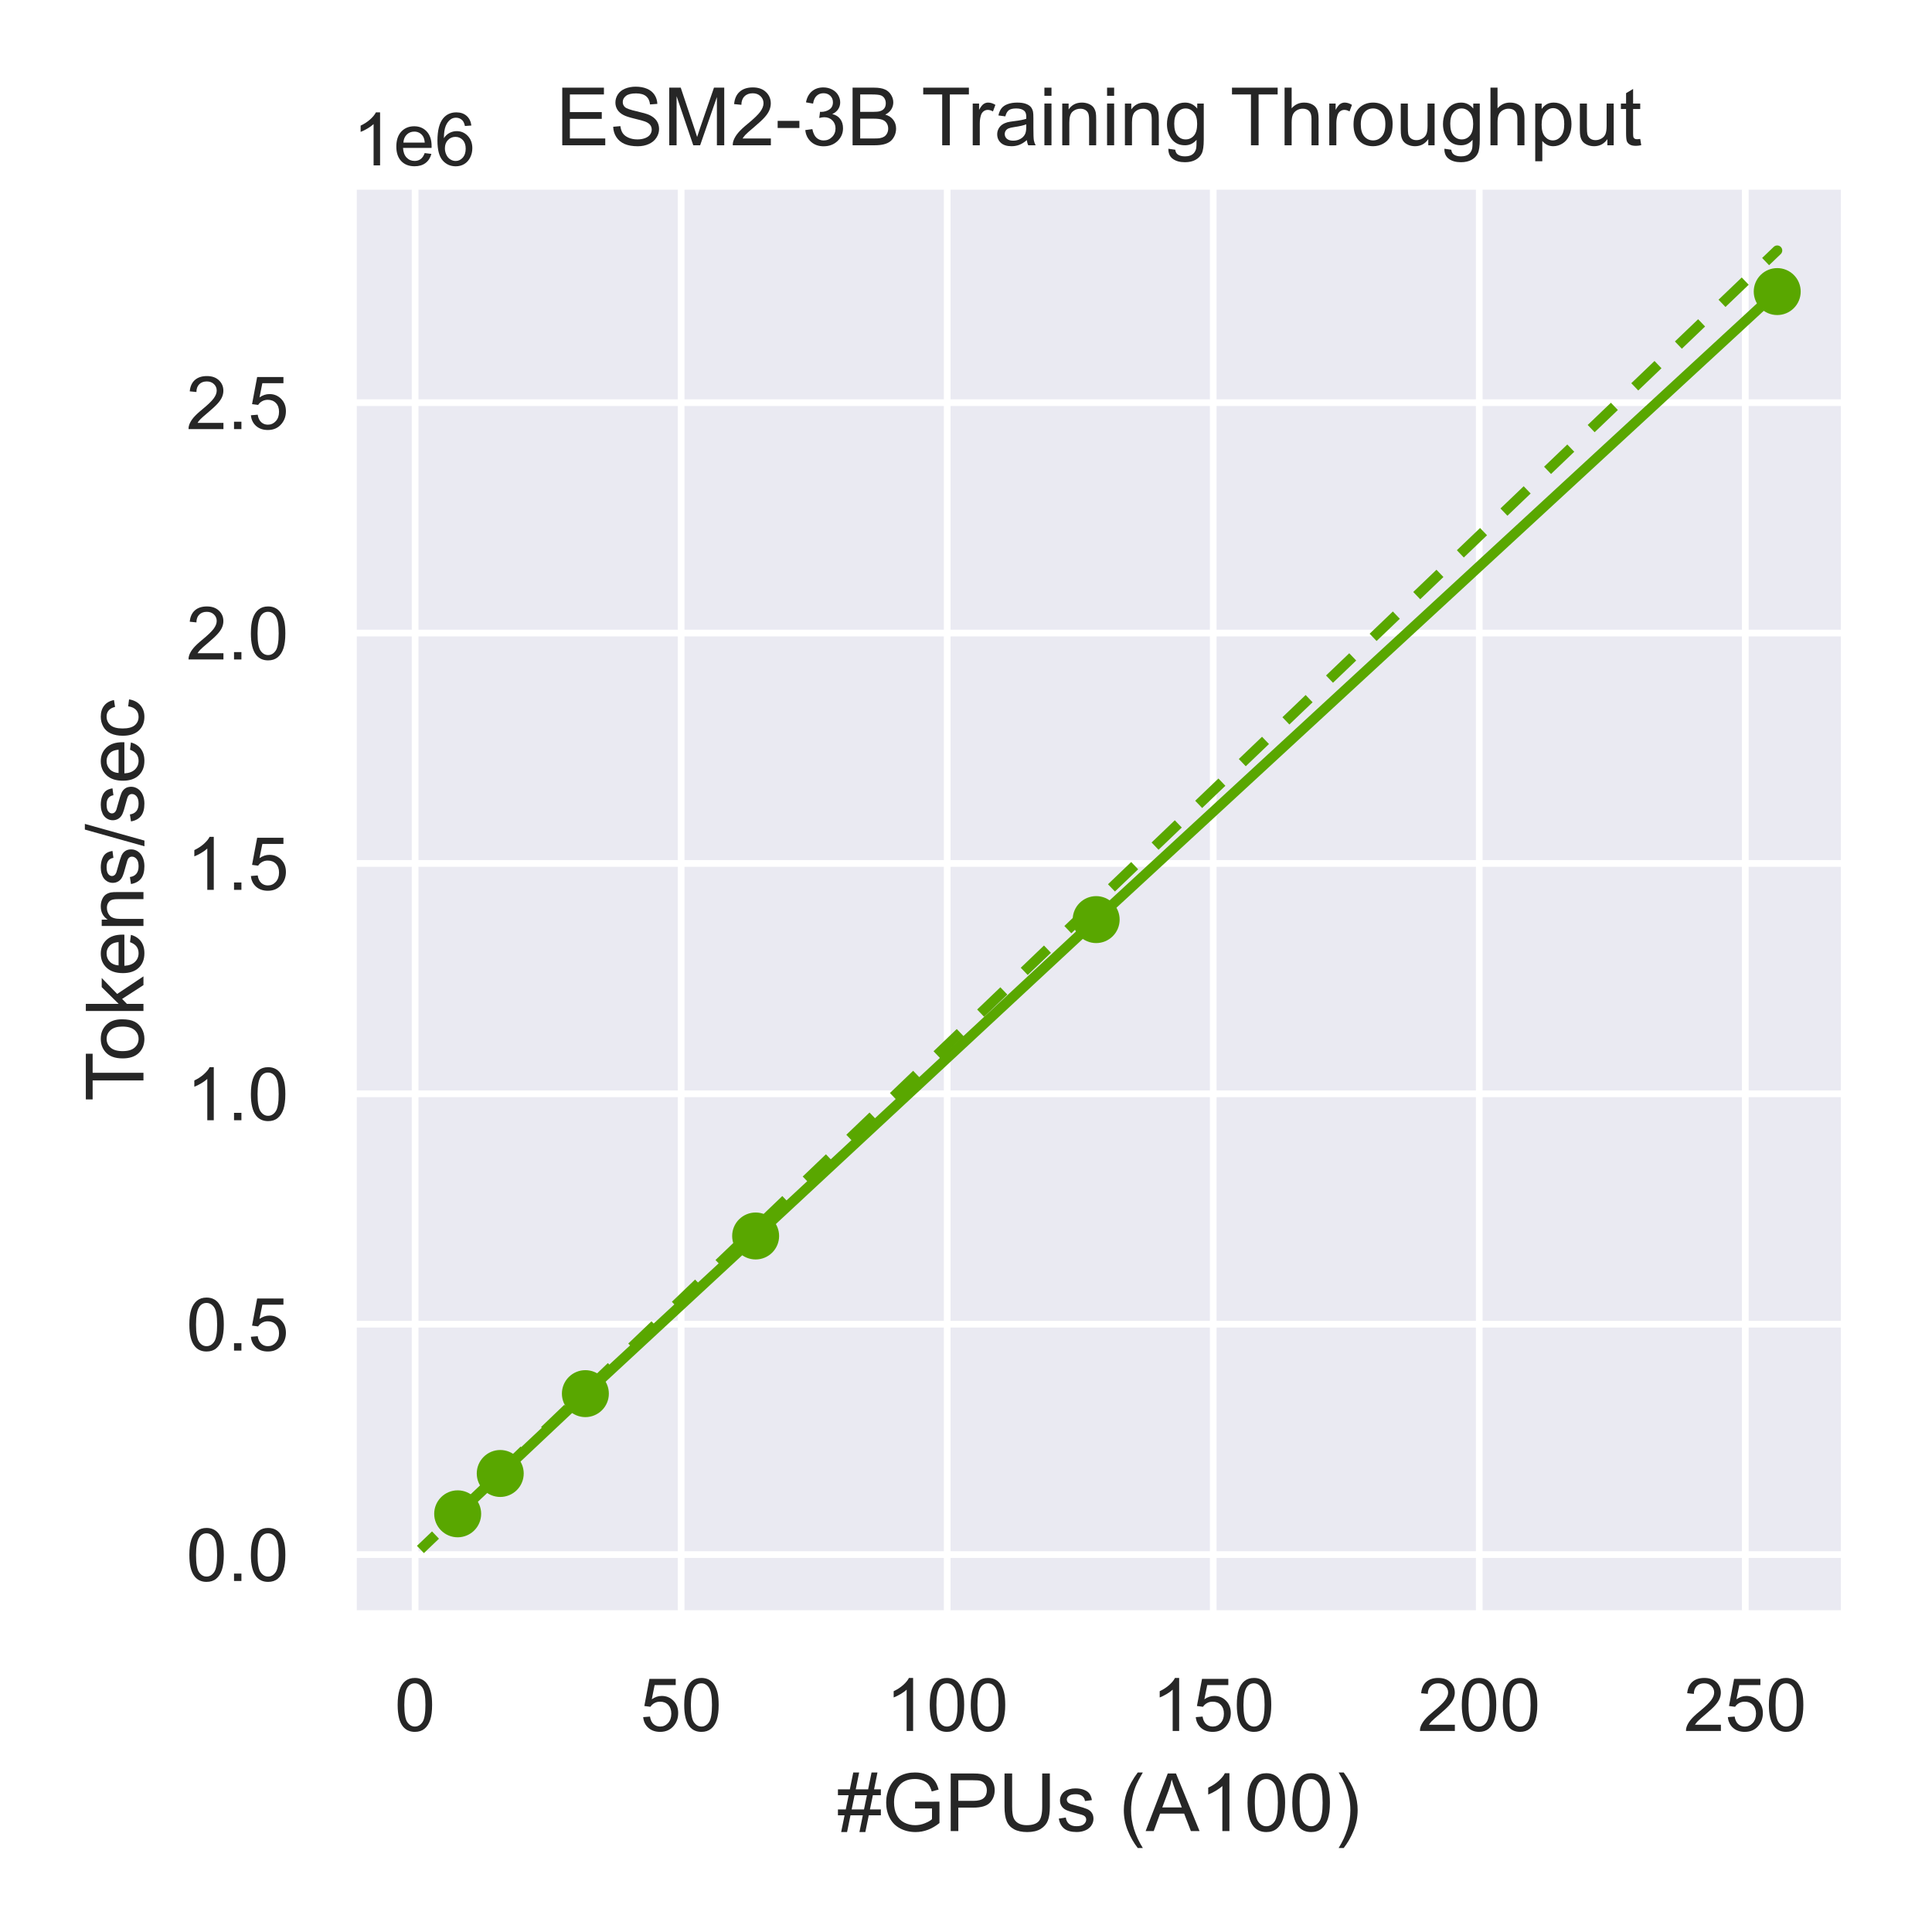
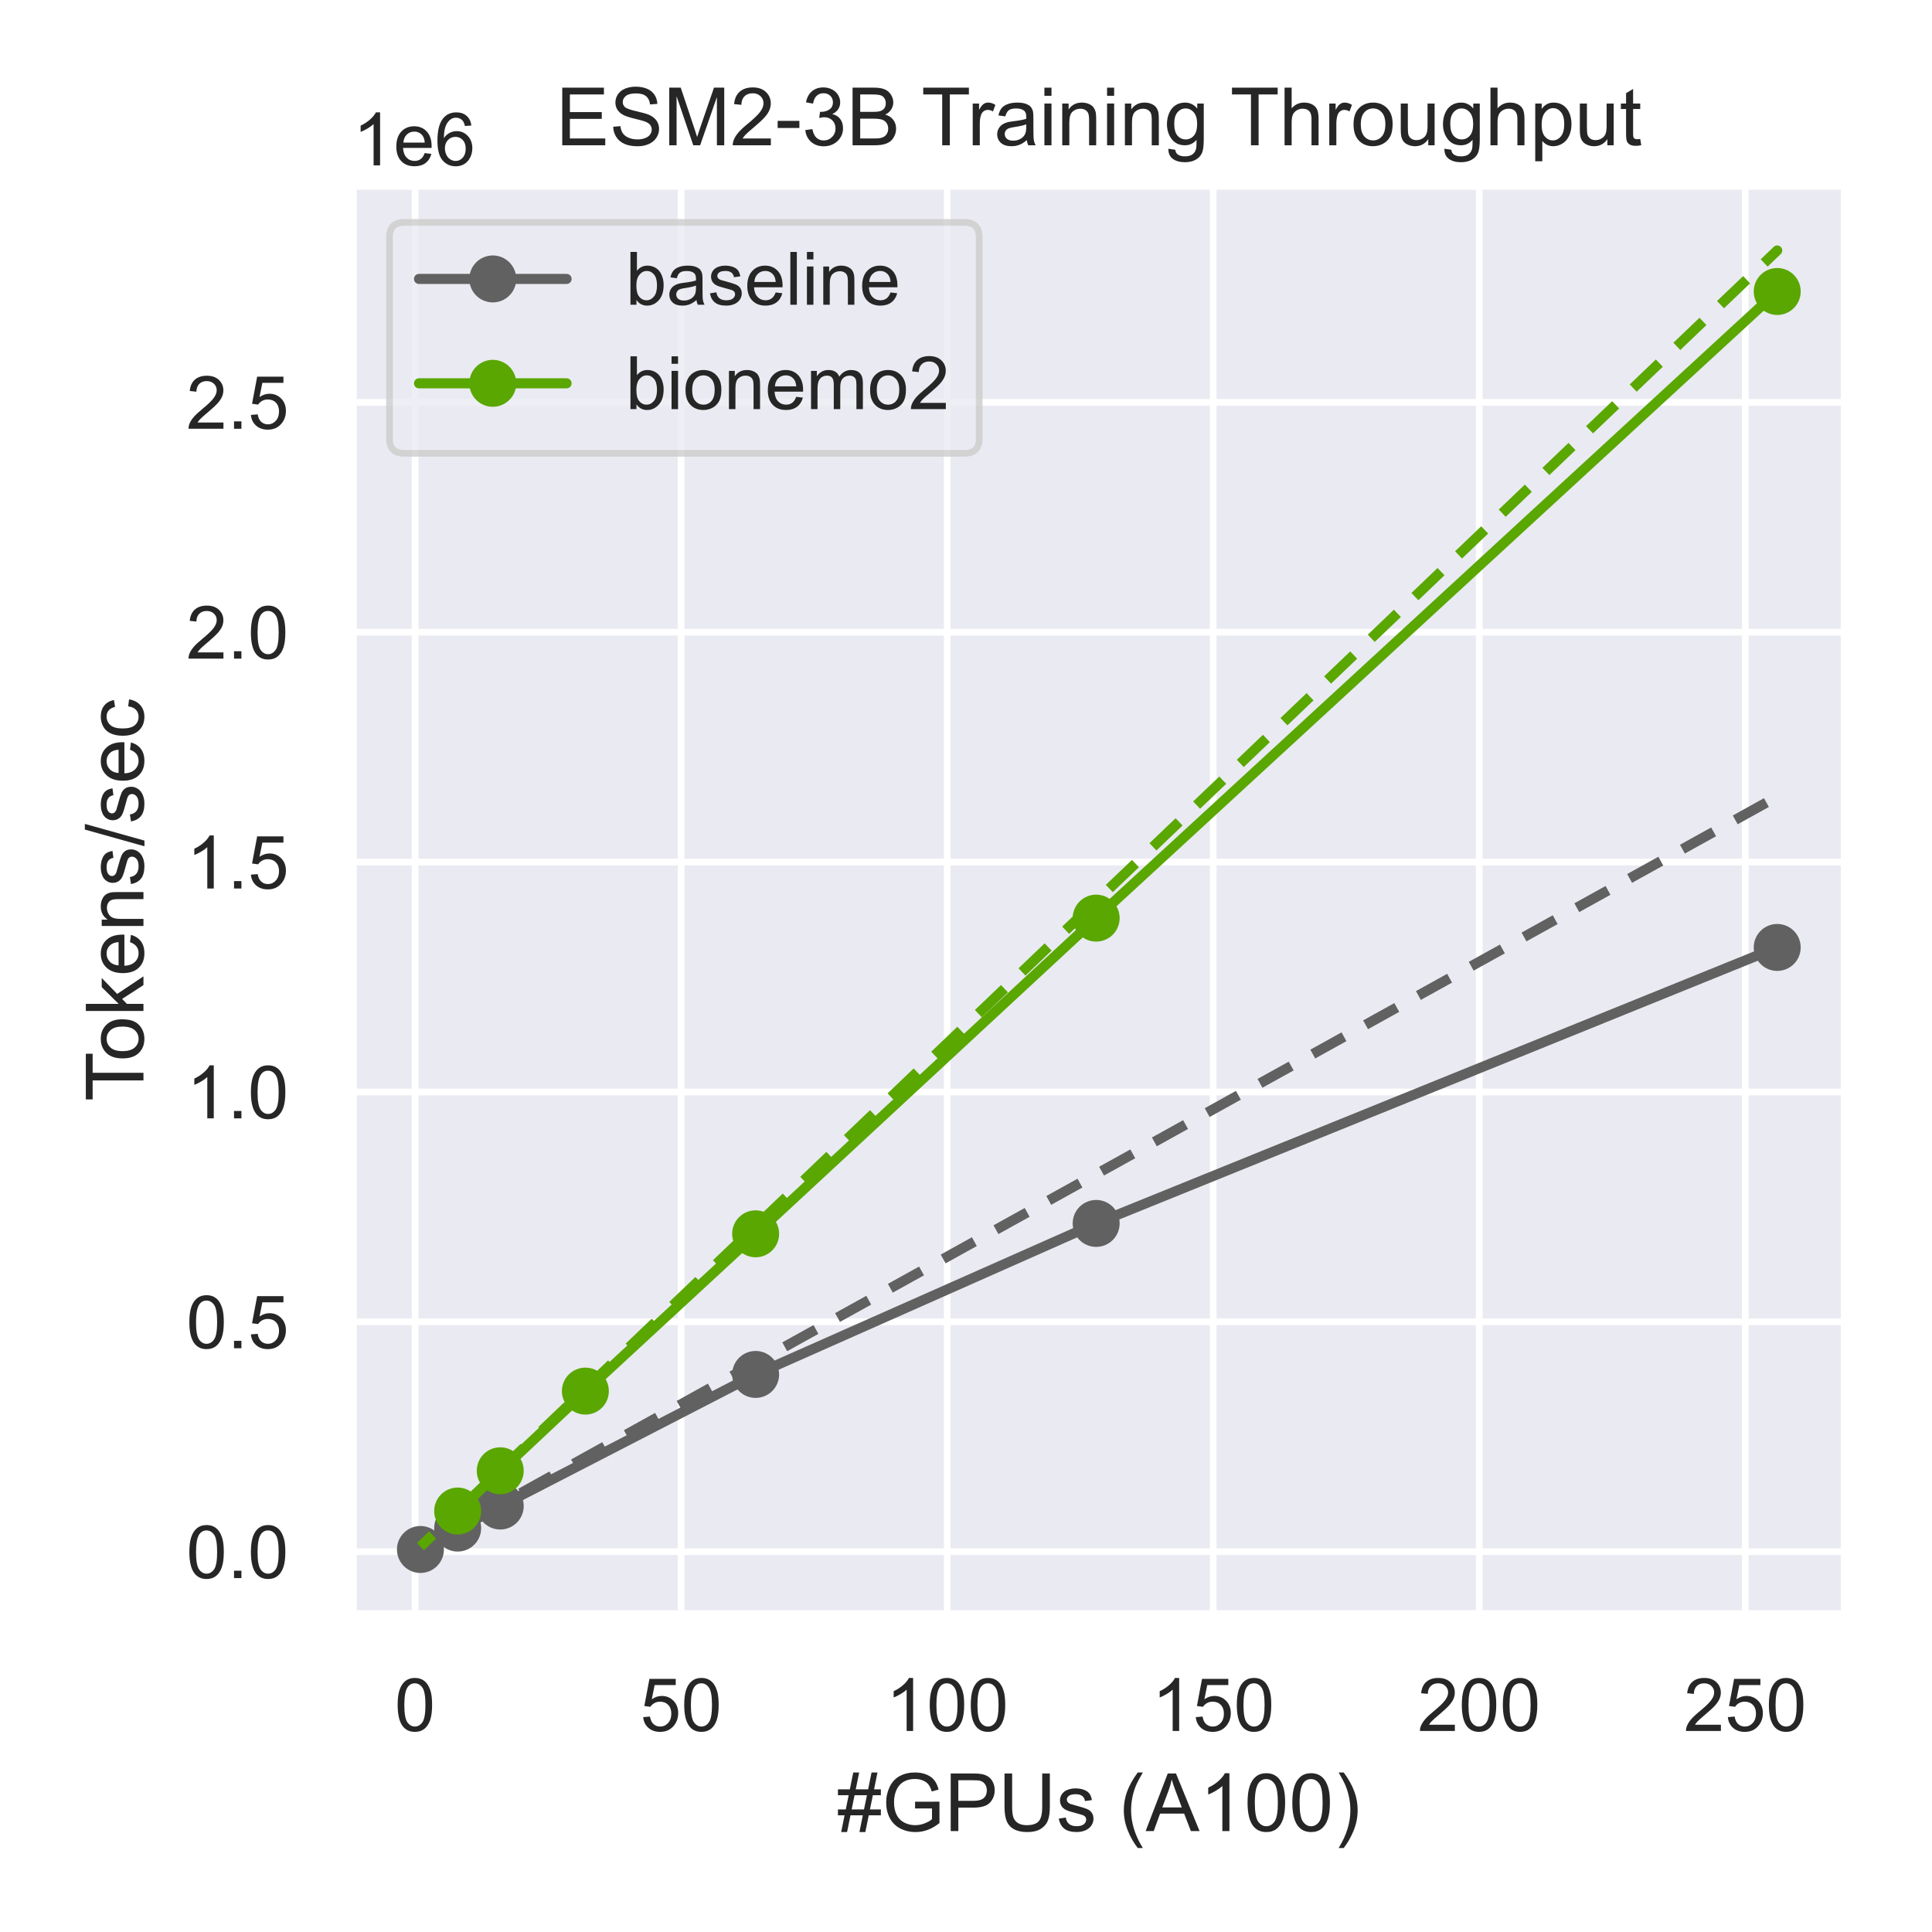
<svg xmlns="http://www.w3.org/2000/svg" xmlns:xlink="http://www.w3.org/1999/xlink" width="288pt" height="288pt" viewBox="0 0 288 288" version="1.1">
  <defs>
    <style type="text/css">*{stroke-linejoin: round; stroke-linecap: butt}</style>
  </defs>
  <g id="figure_1">
    <g id="patch_1">
      <path d="M 0 288 L 288 288 L 288 0 L 0 0 z " style="fill: #ffffff" />
    </g>
    <g id="axes_1">
      <g id="patch_2">
        <path d="M 52.56 240.66 L 275.04 240.66 L 275.04 27.656 L 52.56 27.656 z " style="fill: #eaeaf2" />
      </g>
      <g id="matplotlib.axis_1">
        <g id="xtick_1">
          <g id="line2d_1">
-             <path d="M 61.88 240.66 L 61.88 27.656 " clip-path="url(#p3062685883)" style="fill: none; stroke: #ffffff; stroke-linecap: round" />
+             <path d="M 61.88 240.66 L 61.88 27.656 " clip-path="url(#p3016ab1abd)" style="fill: none; stroke: #ffffff; stroke-linecap: round" />
          </g>
          <g id="text_1">
            <g style="fill: #262626" transform="translate(58.82106 258.0336) scale(0.11 -0.11)">
              <defs>
                <path id="ArialMT-30" d="M 266 2259 Q 266 3072 433 3567 Q 600 4063 929 4331 Q 1259 4600 1759 4600 Q 2128 4600 2406 4451 Q 2684 4303 2865 4023 Q 3047 3744 3150 3342 Q 3253 2941 3253 2259 Q 3253 1453 3087 958 Q 2922 463 2592 192 Q 2263 -78 1759 -78 Q 1097 -78 719 397 Q 266 969 266 2259 z M 844 2259 Q 844 1131 1108 757 Q 1372 384 1759 384 Q 2147 384 2411 759 Q 2675 1134 2675 2259 Q 2675 3391 2411 3762 Q 2147 4134 1753 4134 Q 1366 4134 1134 3806 Q 844 3388 844 2259 z " transform="scale(0.015625)" />
              </defs>
              <use xlink:href="#ArialMT-30" />
            </g>
          </g>
        </g>
        <g id="xtick_2">
          <g id="line2d_2">
-             <path d="M 101.537 240.66 L 101.537 27.656 " clip-path="url(#p3062685883)" style="fill: none; stroke: #ffffff; stroke-linecap: round" />
+             <path d="M 101.537 240.66 L 101.537 27.656 " clip-path="url(#p3016ab1abd)" style="fill: none; stroke: #ffffff; stroke-linecap: round" />
          </g>
          <g id="text_2">
            <g style="fill: #262626" transform="translate(95.42029 258.0336) scale(0.11 -0.11)">
              <defs>
                <path id="ArialMT-35" d="M 266 1200 L 856 1250 Q 922 819 1161 601 Q 1400 384 1738 384 Q 2144 384 2425 690 Q 2706 997 2706 1503 Q 2706 1984 2436 2262 Q 2166 2541 1728 2541 Q 1456 2541 1237 2417 Q 1019 2294 894 2097 L 366 2166 L 809 4519 L 3088 4519 L 3088 3981 L 1259 3981 L 1013 2750 Q 1425 3038 1878 3038 Q 2478 3038 2890 2622 Q 3303 2206 3303 1553 Q 3303 931 2941 478 Q 2500 -78 1738 -78 Q 1113 -78 717 272 Q 322 622 266 1200 z " transform="scale(0.015625)" />
              </defs>
              <use xlink:href="#ArialMT-35" />
              <use xlink:href="#ArialMT-30" x="55.615" />
            </g>
          </g>
        </g>
        <g id="xtick_3">
          <g id="line2d_3">
-             <path d="M 141.195 240.66 L 141.195 27.656 " clip-path="url(#p3062685883)" style="fill: none; stroke: #ffffff; stroke-linecap: round" />
+             <path d="M 141.195 240.66 L 141.195 27.656 " clip-path="url(#p3016ab1abd)" style="fill: none; stroke: #ffffff; stroke-linecap: round" />
          </g>
          <g id="text_3">
            <g style="fill: #262626" transform="translate(132.0195 258.0336) scale(0.11 -0.11)">
              <defs>
                <path id="ArialMT-31" d="M 2384 0 L 1822 0 L 1822 3584 Q 1619 3391 1289 3197 Q 959 3003 697 2906 L 697 3450 Q 1169 3672 1522 3987 Q 1875 4303 2022 4600 L 2384 4600 L 2384 0 z " transform="scale(0.015625)" />
              </defs>
              <use xlink:href="#ArialMT-31" />
              <use xlink:href="#ArialMT-30" x="55.615" />
              <use xlink:href="#ArialMT-30" x="111.23" />
            </g>
          </g>
        </g>
        <g id="xtick_4">
          <g id="line2d_4">
-             <path d="M 180.853 240.66 L 180.853 27.656 " clip-path="url(#p3062685883)" style="fill: none; stroke: #ffffff; stroke-linecap: round" />
+             <path d="M 180.853 240.66 L 180.853 27.656 " clip-path="url(#p3016ab1abd)" style="fill: none; stroke: #ffffff; stroke-linecap: round" />
          </g>
          <g id="text_4">
            <g style="fill: #262626" transform="translate(171.6773 258.0336) scale(0.11 -0.11)">
              <use xlink:href="#ArialMT-31" />
              <use xlink:href="#ArialMT-35" x="55.615" />
              <use xlink:href="#ArialMT-30" x="111.23" />
            </g>
          </g>
        </g>
        <g id="xtick_5">
          <g id="line2d_5">
-             <path d="M 220.511 240.66 L 220.511 27.656 " clip-path="url(#p3062685883)" style="fill: none; stroke: #ffffff; stroke-linecap: round" />
+             <path d="M 220.511 240.66 L 220.511 27.656 " clip-path="url(#p3016ab1abd)" style="fill: none; stroke: #ffffff; stroke-linecap: round" />
          </g>
          <g id="text_5">
            <g style="fill: #262626" transform="translate(211.335 258.0336) scale(0.11 -0.11)">
              <defs>
                <path id="ArialMT-32" d="M 3222 541 L 3222 0 L 194 0 Q 188 203 259 391 Q 375 700 629 1000 Q 884 1300 1366 1694 Q 2113 2306 2375 2664 Q 2638 3022 2638 3341 Q 2638 3675 2398 3904 Q 2159 4134 1775 4134 Q 1369 4134 1125 3890 Q 881 3647 878 3216 L 300 3275 Q 359 3922 746 4261 Q 1134 4600 1788 4600 Q 2447 4600 2831 4234 Q 3216 3869 3216 3328 Q 3216 3053 3103 2787 Q 2991 2522 2730 2228 Q 2469 1934 1863 1422 Q 1356 997 1212 845 Q 1069 694 975 541 L 3222 541 z " transform="scale(0.015625)" />
              </defs>
              <use xlink:href="#ArialMT-32" />
              <use xlink:href="#ArialMT-30" x="55.615" />
              <use xlink:href="#ArialMT-30" x="111.23" />
            </g>
          </g>
        </g>
        <g id="xtick_6">
          <g id="line2d_6">
-             <path d="M 260.168 240.66 L 260.168 27.656 " clip-path="url(#p3062685883)" style="fill: none; stroke: #ffffff; stroke-linecap: round" />
+             <path d="M 260.168 240.66 L 260.168 27.656 " clip-path="url(#p3016ab1abd)" style="fill: none; stroke: #ffffff; stroke-linecap: round" />
          </g>
          <g id="text_6">
            <g style="fill: #262626" transform="translate(250.9928 258.0336) scale(0.11 -0.11)">
              <use xlink:href="#ArialMT-32" />
              <use xlink:href="#ArialMT-35" x="55.615" />
              <use xlink:href="#ArialMT-30" x="111.23" />
            </g>
          </g>
        </g>
        <g id="text_7">
          <g style="fill: #262626" transform="translate(124.7869 272.9555) scale(0.12 -0.12)">
            <defs>
              <path id="ArialMT-23" d="M 322 -78 L 594 1253 L 66 1253 L 66 1719 L 688 1719 L 919 2853 L 66 2853 L 66 3319 L 1013 3319 L 1284 4659 L 1753 4659 L 1481 3319 L 2466 3319 L 2738 4659 L 3209 4659 L 2938 3319 L 3478 3319 L 3478 2853 L 2844 2853 L 2609 1719 L 3478 1719 L 3478 1253 L 2516 1253 L 2244 -78 L 1775 -78 L 2044 1253 L 1063 1253 L 791 -78 L 322 -78 z M 1156 1719 L 2138 1719 L 2372 2853 L 1388 2853 L 1156 1719 z " transform="scale(0.015625)" />
              <path id="ArialMT-47" d="M 2638 1797 L 2638 2334 L 4578 2338 L 4578 638 Q 4131 281 3656 101 Q 3181 -78 2681 -78 Q 2006 -78 1454 211 Q 903 500 622 1047 Q 341 1594 341 2269 Q 341 2938 620 3517 Q 900 4097 1425 4378 Q 1950 4659 2634 4659 Q 3131 4659 3532 4498 Q 3934 4338 4162 4050 Q 4391 3763 4509 3300 L 3963 3150 Q 3859 3500 3706 3700 Q 3553 3900 3268 4020 Q 2984 4141 2638 4141 Q 2222 4141 1919 4014 Q 1616 3888 1430 3681 Q 1244 3475 1141 3228 Q 966 2803 966 2306 Q 966 1694 1177 1281 Q 1388 869 1791 669 Q 2194 469 2647 469 Q 3041 469 3416 620 Q 3791 772 3984 944 L 3984 1797 L 2638 1797 z " transform="scale(0.015625)" />
              <path id="ArialMT-50" d="M 494 0 L 494 4581 L 2222 4581 Q 2678 4581 2919 4538 Q 3256 4481 3484 4323 Q 3713 4166 3852 3881 Q 3991 3597 3991 3256 Q 3991 2672 3619 2267 Q 3247 1863 2275 1863 L 1100 1863 L 1100 0 L 494 0 z M 1100 2403 L 2284 2403 Q 2872 2403 3119 2622 Q 3366 2841 3366 3238 Q 3366 3525 3220 3729 Q 3075 3934 2838 4000 Q 2684 4041 2272 4041 L 1100 4041 L 1100 2403 z " transform="scale(0.015625)" />
              <path id="ArialMT-55" d="M 3500 4581 L 4106 4581 L 4106 1934 Q 4106 1244 3950 837 Q 3794 431 3386 176 Q 2978 -78 2316 -78 Q 1672 -78 1262 144 Q 853 366 678 786 Q 503 1206 503 1934 L 503 4581 L 1109 4581 L 1109 1938 Q 1109 1341 1220 1058 Q 1331 775 1601 622 Q 1872 469 2263 469 Q 2931 469 3215 772 Q 3500 1075 3500 1938 L 3500 4581 z " transform="scale(0.015625)" />
              <path id="ArialMT-73" d="M 197 991 L 753 1078 Q 800 744 1014 566 Q 1228 388 1613 388 Q 2000 388 2187 545 Q 2375 703 2375 916 Q 2375 1106 2209 1216 Q 2094 1291 1634 1406 Q 1016 1563 777 1677 Q 538 1791 414 1992 Q 291 2194 291 2438 Q 291 2659 392 2848 Q 494 3038 669 3163 Q 800 3259 1026 3326 Q 1253 3394 1513 3394 Q 1903 3394 2198 3281 Q 2494 3169 2634 2976 Q 2775 2784 2828 2463 L 2278 2388 Q 2241 2644 2061 2787 Q 1881 2931 1553 2931 Q 1166 2931 1000 2803 Q 834 2675 834 2503 Q 834 2394 903 2306 Q 972 2216 1119 2156 Q 1203 2125 1616 2013 Q 2213 1853 2448 1751 Q 2684 1650 2818 1456 Q 2953 1263 2953 975 Q 2953 694 2789 445 Q 2625 197 2315 61 Q 2006 -75 1616 -75 Q 969 -75 630 194 Q 291 463 197 991 z " transform="scale(0.015625)" />
              <path id="ArialMT-20" transform="scale(0.015625)" />
              <path id="ArialMT-28" d="M 1497 -1347 Q 1031 -759 709 28 Q 388 816 388 1659 Q 388 2403 628 3084 Q 909 3875 1497 4659 L 1900 4659 Q 1522 4009 1400 3731 Q 1209 3300 1100 2831 Q 966 2247 966 1656 Q 966 153 1900 -1347 L 1497 -1347 z " transform="scale(0.015625)" />
              <path id="ArialMT-41" d="M -9 0 L 1750 4581 L 2403 4581 L 4278 0 L 3588 0 L 3053 1388 L 1138 1388 L 634 0 L -9 0 z M 1313 1881 L 2866 1881 L 2388 3150 Q 2169 3728 2063 4100 Q 1975 3659 1816 3225 L 1313 1881 z " transform="scale(0.015625)" />
              <path id="ArialMT-29" d="M 791 -1347 L 388 -1347 Q 1322 153 1322 1656 Q 1322 2244 1188 2822 Q 1081 3291 891 3722 Q 769 4003 388 4659 L 791 4659 Q 1378 3875 1659 3084 Q 1900 2403 1900 1659 Q 1900 816 1576 28 Q 1253 -759 791 -1347 z " transform="scale(0.015625)" />
            </defs>
            <use xlink:href="#ArialMT-23" />
            <use xlink:href="#ArialMT-47" x="55.615" />
            <use xlink:href="#ArialMT-50" x="133.398" />
            <use xlink:href="#ArialMT-55" x="200.098" />
            <use xlink:href="#ArialMT-73" x="272.314" />
            <use xlink:href="#ArialMT-20" x="322.314" />
            <use xlink:href="#ArialMT-28" x="350.098" />
            <use xlink:href="#ArialMT-41" x="383.398" />
            <use xlink:href="#ArialMT-31" x="450.098" />
            <use xlink:href="#ArialMT-30" x="505.713" />
            <use xlink:href="#ArialMT-30" x="561.328" />
            <use xlink:href="#ArialMT-29" x="616.943" />
          </g>
        </g>
      </g>
      <g id="matplotlib.axis_2">
        <g id="ytick_1">
          <g id="line2d_7">
-             <path d="M 52.56 231.737 L 275.04 231.737 " clip-path="url(#p3062685883)" style="fill: none; stroke: #ffffff; stroke-linecap: round" />
+             <path d="M 52.56 231.307 L 275.04 231.307 " clip-path="url(#p3016ab1abd)" style="fill: none; stroke: #ffffff; stroke-linecap: round" />
          </g>
          <g id="text_8">
-             <g style="fill: #262626" transform="translate(27.77 235.6742) scale(0.11 -0.11)">
+             <g style="fill: #262626" transform="translate(27.77 235.2439) scale(0.11 -0.11)">
              <defs>
                <path id="ArialMT-2e" d="M 581 0 L 581 641 L 1222 641 L 1222 0 L 581 0 z " transform="scale(0.015625)" />
              </defs>
              <use xlink:href="#ArialMT-30" />
              <use xlink:href="#ArialMT-2e" x="55.615" />
              <use xlink:href="#ArialMT-30" x="83.398" />
            </g>
          </g>
        </g>
        <g id="ytick_2">
          <g id="line2d_8">
-             <path d="M 52.56 197.396 L 275.04 197.396 " clip-path="url(#p3062685883)" style="fill: none; stroke: #ffffff; stroke-linecap: round" />
+             <path d="M 52.56 197.041 L 275.04 197.041 " clip-path="url(#p3016ab1abd)" style="fill: none; stroke: #ffffff; stroke-linecap: round" />
          </g>
          <g id="text_9">
-             <g style="fill: #262626" transform="translate(27.77 201.3325) scale(0.11 -0.11)">
+             <g style="fill: #262626" transform="translate(27.77 200.9782) scale(0.11 -0.11)">
              <use xlink:href="#ArialMT-30" />
              <use xlink:href="#ArialMT-2e" x="55.615" />
              <use xlink:href="#ArialMT-35" x="83.398" />
            </g>
          </g>
        </g>
        <g id="ytick_3">
          <g id="line2d_9">
-             <path d="M 52.56 163.054 L 275.04 163.054 " clip-path="url(#p3062685883)" style="fill: none; stroke: #ffffff; stroke-linecap: round" />
+             <path d="M 52.56 162.776 L 275.04 162.776 " clip-path="url(#p3016ab1abd)" style="fill: none; stroke: #ffffff; stroke-linecap: round" />
          </g>
          <g id="text_10">
-             <g style="fill: #262626" transform="translate(27.77 166.9908) scale(0.11 -0.11)">
+             <g style="fill: #262626" transform="translate(27.77 166.7126) scale(0.11 -0.11)">
              <use xlink:href="#ArialMT-31" />
              <use xlink:href="#ArialMT-2e" x="55.615" />
              <use xlink:href="#ArialMT-30" x="83.398" />
            </g>
          </g>
        </g>
        <g id="ytick_4">
          <g id="line2d_10">
-             <path d="M 52.56 128.712 L 275.04 128.712 " clip-path="url(#p3062685883)" style="fill: none; stroke: #ffffff; stroke-linecap: round" />
+             <path d="M 52.56 128.51 L 275.04 128.51 " clip-path="url(#p3016ab1abd)" style="fill: none; stroke: #ffffff; stroke-linecap: round" />
          </g>
          <g id="text_11">
-             <g style="fill: #262626" transform="translate(27.77 132.6492) scale(0.11 -0.11)">
+             <g style="fill: #262626" transform="translate(27.77 132.4469) scale(0.11 -0.11)">
              <use xlink:href="#ArialMT-31" />
              <use xlink:href="#ArialMT-2e" x="55.615" />
              <use xlink:href="#ArialMT-35" x="83.398" />
            </g>
          </g>
        </g>
        <g id="ytick_5">
          <g id="line2d_11">
-             <path d="M 52.56 94.371 L 275.04 94.371 " clip-path="url(#p3062685883)" style="fill: none; stroke: #ffffff; stroke-linecap: round" />
+             <path d="M 52.56 94.244 L 275.04 94.244 " clip-path="url(#p3016ab1abd)" style="fill: none; stroke: #ffffff; stroke-linecap: round" />
          </g>
          <g id="text_12">
-             <g style="fill: #262626" transform="translate(27.77 98.30749) scale(0.11 -0.11)">
+             <g style="fill: #262626" transform="translate(27.77 98.18125) scale(0.11 -0.11)">
              <use xlink:href="#ArialMT-32" />
              <use xlink:href="#ArialMT-2e" x="55.615" />
              <use xlink:href="#ArialMT-30" x="83.398" />
            </g>
          </g>
        </g>
        <g id="ytick_6">
          <g id="line2d_12">
-             <path d="M 52.56 60.029 L 275.04 60.029 " clip-path="url(#p3062685883)" style="fill: none; stroke: #ffffff; stroke-linecap: round" />
+             <path d="M 52.56 59.979 L 275.04 59.979 " clip-path="url(#p3016ab1abd)" style="fill: none; stroke: #ffffff; stroke-linecap: round" />
          </g>
          <g id="text_13">
-             <g style="fill: #262626" transform="translate(27.77 63.96581) scale(0.11 -0.11)">
+             <g style="fill: #262626" transform="translate(27.77 63.91559) scale(0.11 -0.11)">
              <use xlink:href="#ArialMT-32" />
              <use xlink:href="#ArialMT-2e" x="55.615" />
              <use xlink:href="#ArialMT-35" x="83.398" />
            </g>
          </g>
        </g>
        <g id="text_14">
          <g style="fill: #262626" transform="translate(21.385 164.1684) rotate(-90) scale(0.12 -0.12)">
            <defs>
              <path id="ArialMT-54" d="M 1659 0 L 1659 4041 L 150 4041 L 150 4581 L 3781 4581 L 3781 4041 L 2266 4041 L 2266 0 L 1659 0 z " transform="scale(0.015625)" />
              <path id="ArialMT-6f" d="M 213 1659 Q 213 2581 725 3025 Q 1153 3394 1769 3394 Q 2453 3394 2887 2945 Q 3322 2497 3322 1706 Q 3322 1066 3130 698 Q 2938 331 2570 128 Q 2203 -75 1769 -75 Q 1072 -75 642 372 Q 213 819 213 1659 z M 791 1659 Q 791 1022 1069 705 Q 1347 388 1769 388 Q 2188 388 2466 706 Q 2744 1025 2744 1678 Q 2744 2294 2464 2611 Q 2184 2928 1769 2928 Q 1347 2928 1069 2612 Q 791 2297 791 1659 z " transform="scale(0.015625)" />
              <path id="ArialMT-6b" d="M 425 0 L 425 4581 L 988 4581 L 988 1969 L 2319 3319 L 3047 3319 L 1778 2088 L 3175 0 L 2481 0 L 1384 1697 L 988 1316 L 988 0 L 425 0 z " transform="scale(0.015625)" />
              <path id="ArialMT-65" d="M 2694 1069 L 3275 997 Q 3138 488 2766 206 Q 2394 -75 1816 -75 Q 1088 -75 661 373 Q 234 822 234 1631 Q 234 2469 665 2931 Q 1097 3394 1784 3394 Q 2450 3394 2872 2941 Q 3294 2488 3294 1666 Q 3294 1616 3291 1516 L 816 1516 Q 847 969 1125 678 Q 1403 388 1819 388 Q 2128 388 2347 550 Q 2566 713 2694 1069 z M 847 1978 L 2700 1978 Q 2663 2397 2488 2606 Q 2219 2931 1791 2931 Q 1403 2931 1139 2672 Q 875 2413 847 1978 z " transform="scale(0.015625)" />
              <path id="ArialMT-6e" d="M 422 0 L 422 3319 L 928 3319 L 928 2847 Q 1294 3394 1984 3394 Q 2284 3394 2536 3286 Q 2788 3178 2913 3003 Q 3038 2828 3088 2588 Q 3119 2431 3119 2041 L 3119 0 L 2556 0 L 2556 2019 Q 2556 2363 2490 2533 Q 2425 2703 2258 2804 Q 2091 2906 1866 2906 Q 1506 2906 1245 2678 Q 984 2450 984 1813 L 984 0 L 422 0 z " transform="scale(0.015625)" />
              <path id="ArialMT-2f" d="M 0 -78 L 1328 4659 L 1778 4659 L 453 -78 L 0 -78 z " transform="scale(0.015625)" />
              <path id="ArialMT-63" d="M 2588 1216 L 3141 1144 Q 3050 572 2676 248 Q 2303 -75 1759 -75 Q 1078 -75 664 370 Q 250 816 250 1647 Q 250 2184 428 2587 Q 606 2991 970 3192 Q 1334 3394 1763 3394 Q 2303 3394 2647 3120 Q 2991 2847 3088 2344 L 2541 2259 Q 2463 2594 2264 2762 Q 2066 2931 1784 2931 Q 1359 2931 1093 2626 Q 828 2322 828 1663 Q 828 994 1084 691 Q 1341 388 1753 388 Q 2084 388 2306 591 Q 2528 794 2588 1216 z " transform="scale(0.015625)" />
            </defs>
            <use xlink:href="#ArialMT-54" />
            <use xlink:href="#ArialMT-6f" x="49.959" />
            <use xlink:href="#ArialMT-6b" x="105.574" />
            <use xlink:href="#ArialMT-65" x="155.574" />
            <use xlink:href="#ArialMT-6e" x="211.189" />
            <use xlink:href="#ArialMT-73" x="266.805" />
            <use xlink:href="#ArialMT-2f" x="316.805" />
            <use xlink:href="#ArialMT-73" x="344.588" />
            <use xlink:href="#ArialMT-65" x="394.588" />
            <use xlink:href="#ArialMT-63" x="450.203" />
          </g>
        </g>
        <g id="text_15">
          <g style="fill: #262626" transform="translate(52.56 24.65625) scale(0.11 -0.11)">
            <defs>
              <path id="ArialMT-36" d="M 3184 3459 L 2625 3416 Q 2550 3747 2413 3897 Q 2184 4138 1850 4138 Q 1581 4138 1378 3988 Q 1113 3794 959 3422 Q 806 3050 800 2363 Q 1003 2672 1297 2822 Q 1591 2972 1913 2972 Q 2475 2972 2870 2558 Q 3266 2144 3266 1488 Q 3266 1056 3080 686 Q 2894 316 2569 119 Q 2244 -78 1831 -78 Q 1128 -78 684 439 Q 241 956 241 2144 Q 241 3472 731 4075 Q 1159 4600 1884 4600 Q 2425 4600 2770 4297 Q 3116 3994 3184 3459 z M 888 1484 Q 888 1194 1011 928 Q 1134 663 1356 523 Q 1578 384 1822 384 Q 2178 384 2434 671 Q 2691 959 2691 1453 Q 2691 1928 2437 2201 Q 2184 2475 1800 2475 Q 1419 2475 1153 2201 Q 888 1928 888 1484 z " transform="scale(0.015625)" />
            </defs>
            <use xlink:href="#ArialMT-31" />
            <use xlink:href="#ArialMT-65" x="55.615" />
            <use xlink:href="#ArialMT-36" x="111.23" />
          </g>
        </g>
      </g>
      <g id="line2d_13">
-         <path d="M 74.57 219.587 L 68.225 225.662 L 87.261 207.437 L 112.641 183.138 L 163.403 134.538 L 264.927 37.338 L 62.673 230.978 " clip-path="url(#p3062685883)" style="fill: none; stroke-dasharray: 4.5,4.5; stroke-dashoffset: 0; stroke: #59a700; stroke-width: 1.5" />
+         <path d="M 74.57 224.272 L 68.225 227.79 L 87.261 217.237 L 112.641 203.167 L 163.403 175.027 L 264.927 118.747 L 62.673 230.867 " clip-path="url(#p3016ab1abd)" style="fill: none; stroke-dasharray: 4.5,4.5; stroke-dashoffset: 0; stroke: #616161; stroke-width: 1.5" />
      </g>
      <g id="line2d_14">
-         <path d="M 74.57 219.649 L 68.225 225.662 L 87.261 207.747 L 112.641 184.246 L 163.403 137.083 L 264.927 43.464 " clip-path="url(#p3062685883)" style="fill: none; stroke: #59a700; stroke-width: 1.5; stroke-linecap: round" />
+         <path d="M 74.57 224.503 L 62.673 230.978 L 68.225 227.79 L 112.641 204.884 L 163.403 182.373 L 264.927 141.233 " clip-path="url(#p3016ab1abd)" style="fill: none; stroke: #616161; stroke-width: 1.5; stroke-linecap: round" />
        <defs>
-           <path id="m063d563969" d="M 0 3 C 0.796 3 1.559 2.684 2.121 2.121 C 2.684 1.559 3 0.796 3 0 C 3 -0.796 2.684 -1.559 2.121 -2.121 C 1.559 -2.684 0.796 -3 0 -3 C -0.796 -3 -1.559 -2.684 -2.121 -2.121 C -2.684 -1.559 -3 -0.796 -3 0 C -3 0.796 -2.684 1.559 -2.121 2.121 C -1.559 2.684 -0.796 3 0 3 z " style="stroke: #59a700" />
+           <path id="m376b4f2cf1" d="M 0 3 C 0.796 3 1.559 2.684 2.121 2.121 C 2.684 1.559 3 0.796 3 0 C 3 -0.796 2.684 -1.559 2.121 -2.121 C 1.559 -2.684 0.796 -3 0 -3 C -0.796 -3 -1.559 -2.684 -2.121 -2.121 C -2.684 -1.559 -3 -0.796 -3 0 C -3 0.796 -2.684 1.559 -2.121 2.121 C -1.559 2.684 -0.796 3 0 3 z " style="stroke: #616161" />
        </defs>
-         <g clip-path="url(#p3062685883)">
-           <use xlink:href="#m063d563969" x="74.57" y="219.649" style="fill: #59a700; stroke: #59a700" />
-           <use xlink:href="#m063d563969" x="68.225" y="225.662" style="fill: #59a700; stroke: #59a700" />
-           <use xlink:href="#m063d563969" x="87.261" y="207.747" style="fill: #59a700; stroke: #59a700" />
-           <use xlink:href="#m063d563969" x="112.641" y="184.246" style="fill: #59a700; stroke: #59a700" />
-           <use xlink:href="#m063d563969" x="163.403" y="137.083" style="fill: #59a700; stroke: #59a700" />
-           <use xlink:href="#m063d563969" x="264.927" y="43.464" style="fill: #59a700; stroke: #59a700" />
+         <g clip-path="url(#p3016ab1abd)">
+           <use xlink:href="#m376b4f2cf1" x="74.57" y="224.503" style="fill: #616161; stroke: #616161" />
+           <use xlink:href="#m376b4f2cf1" x="62.673" y="230.978" style="fill: #616161; stroke: #616161" />
+           <use xlink:href="#m376b4f2cf1" x="68.225" y="227.79" style="fill: #616161; stroke: #616161" />
+           <use xlink:href="#m376b4f2cf1" x="112.641" y="204.884" style="fill: #616161; stroke: #616161" />
+           <use xlink:href="#m376b4f2cf1" x="163.403" y="182.373" style="fill: #616161; stroke: #616161" />
+           <use xlink:href="#m376b4f2cf1" x="264.927" y="141.233" style="fill: #616161; stroke: #616161" />
+         </g>
+       </g>
+       <g id="line2d_15">
+         <path d="M 74.57 219.184 L 68.225 225.246 L 87.261 207.061 L 112.641 182.815 L 163.403 134.323 L 264.927 37.338 L 62.673 230.549 " clip-path="url(#p3016ab1abd)" style="fill: none; stroke-dasharray: 4.5,4.5; stroke-dashoffset: 0; stroke: #59a700; stroke-width: 1.5" />
+       </g>
+       <g id="line2d_16">
+         <path d="M 74.57 219.246 L 68.225 225.246 L 87.261 207.369 L 112.641 183.921 L 163.403 136.863 L 264.927 43.45 " clip-path="url(#p3016ab1abd)" style="fill: none; stroke: #59a700; stroke-width: 1.5; stroke-linecap: round" />
+         <defs>
+           <path id="mc8450930bd" d="M 0 3 C 0.796 3 1.559 2.684 2.121 2.121 C 2.684 1.559 3 0.796 3 0 C 3 -0.796 2.684 -1.559 2.121 -2.121 C 1.559 -2.684 0.796 -3 0 -3 C -0.796 -3 -1.559 -2.684 -2.121 -2.121 C -2.684 -1.559 -3 -0.796 -3 0 C -3 0.796 -2.684 1.559 -2.121 2.121 C -1.559 2.684 -0.796 3 0 3 z " style="stroke: #59a700" />
+         </defs>
+         <g clip-path="url(#p3016ab1abd)">
+           <use xlink:href="#mc8450930bd" x="74.57" y="219.246" style="fill: #59a700; stroke: #59a700" />
+           <use xlink:href="#mc8450930bd" x="68.225" y="225.246" style="fill: #59a700; stroke: #59a700" />
+           <use xlink:href="#mc8450930bd" x="87.261" y="207.369" style="fill: #59a700; stroke: #59a700" />
+           <use xlink:href="#mc8450930bd" x="112.641" y="183.921" style="fill: #59a700; stroke: #59a700" />
+           <use xlink:href="#mc8450930bd" x="163.403" y="136.863" style="fill: #59a700; stroke: #59a700" />
+           <use xlink:href="#mc8450930bd" x="264.927" y="43.45" style="fill: #59a700; stroke: #59a700" />
        </g>
      </g>
      <g id="patch_3">
        <path d="M 52.56 240.66 L 52.56 27.656 " style="fill: none; stroke: #ffffff; stroke-width: 1.25; stroke-linejoin: miter; stroke-linecap: square" />
      </g>
      <g id="patch_4">
        <path d="M 275.04 240.66 L 275.04 27.656 " style="fill: none; stroke: #ffffff; stroke-width: 1.25; stroke-linejoin: miter; stroke-linecap: square" />
      </g>
      <g id="patch_5">
        <path d="M 52.56 240.66 L 275.04 240.66 " style="fill: none; stroke: #ffffff; stroke-width: 1.25; stroke-linejoin: miter; stroke-linecap: square" />
      </g>
      <g id="patch_6">
        <path d="M 52.56 27.656 L 275.04 27.656 " style="fill: none; stroke: #ffffff; stroke-width: 1.25; stroke-linejoin: miter; stroke-linecap: square" />
      </g>
      <g id="text_16">
        <g style="fill: #262626" transform="translate(82.86562 21.65625) scale(0.12 -0.12)">
          <defs>
            <path id="ArialMT-45" d="M 506 0 L 506 4581 L 3819 4581 L 3819 4041 L 1113 4041 L 1113 2638 L 3647 2638 L 3647 2100 L 1113 2100 L 1113 541 L 3925 541 L 3925 0 L 506 0 z " transform="scale(0.015625)" />
            <path id="ArialMT-53" d="M 288 1472 L 859 1522 Q 900 1178 1048 958 Q 1197 738 1509 602 Q 1822 466 2213 466 Q 2559 466 2825 569 Q 3091 672 3220 851 Q 3350 1031 3350 1244 Q 3350 1459 3225 1620 Q 3100 1781 2813 1891 Q 2628 1963 1997 2114 Q 1366 2266 1113 2400 Q 784 2572 623 2826 Q 463 3081 463 3397 Q 463 3744 659 4045 Q 856 4347 1234 4503 Q 1613 4659 2075 4659 Q 2584 4659 2973 4495 Q 3363 4331 3572 4012 Q 3781 3694 3797 3291 L 3216 3247 Q 3169 3681 2898 3903 Q 2628 4125 2100 4125 Q 1550 4125 1298 3923 Q 1047 3722 1047 3438 Q 1047 3191 1225 3031 Q 1400 2872 2139 2705 Q 2878 2538 3153 2413 Q 3553 2228 3743 1945 Q 3934 1663 3934 1294 Q 3934 928 3725 604 Q 3516 281 3123 101 Q 2731 -78 2241 -78 Q 1619 -78 1198 103 Q 778 284 539 648 Q 300 1013 288 1472 z " transform="scale(0.015625)" />
            <path id="ArialMT-4d" d="M 475 0 L 475 4581 L 1388 4581 L 2472 1338 Q 2622 884 2691 659 Q 2769 909 2934 1394 L 4031 4581 L 4847 4581 L 4847 0 L 4263 0 L 4263 3834 L 2931 0 L 2384 0 L 1059 3900 L 1059 0 L 475 0 z " transform="scale(0.015625)" />
            <path id="ArialMT-2d" d="M 203 1375 L 203 1941 L 1931 1941 L 1931 1375 L 203 1375 z " transform="scale(0.015625)" />
            <path id="ArialMT-33" d="M 269 1209 L 831 1284 Q 928 806 1161 595 Q 1394 384 1728 384 Q 2125 384 2398 659 Q 2672 934 2672 1341 Q 2672 1728 2419 1979 Q 2166 2231 1775 2231 Q 1616 2231 1378 2169 L 1441 2663 Q 1497 2656 1531 2656 Q 1891 2656 2178 2843 Q 2466 3031 2466 3422 Q 2466 3731 2256 3934 Q 2047 4138 1716 4138 Q 1388 4138 1169 3931 Q 950 3725 888 3313 L 325 3413 Q 428 3978 793 4289 Q 1159 4600 1703 4600 Q 2078 4600 2393 4439 Q 2709 4278 2876 4000 Q 3044 3722 3044 3409 Q 3044 3113 2884 2869 Q 2725 2625 2413 2481 Q 2819 2388 3044 2092 Q 3269 1797 3269 1353 Q 3269 753 2831 336 Q 2394 -81 1725 -81 Q 1122 -81 723 278 Q 325 638 269 1209 z " transform="scale(0.015625)" />
            <path id="ArialMT-42" d="M 469 0 L 469 4581 L 2188 4581 Q 2713 4581 3030 4442 Q 3347 4303 3526 4014 Q 3706 3725 3706 3409 Q 3706 3116 3547 2856 Q 3388 2597 3066 2438 Q 3481 2316 3704 2022 Q 3928 1728 3928 1328 Q 3928 1006 3792 729 Q 3656 453 3456 303 Q 3256 153 2954 76 Q 2653 0 2216 0 L 469 0 z M 1075 2656 L 2066 2656 Q 2469 2656 2644 2709 Q 2875 2778 2992 2937 Q 3109 3097 3109 3338 Q 3109 3566 3000 3739 Q 2891 3913 2687 3977 Q 2484 4041 1991 4041 L 1075 4041 L 1075 2656 z M 1075 541 L 2216 541 Q 2509 541 2628 563 Q 2838 600 2978 687 Q 3119 775 3209 942 Q 3300 1109 3300 1328 Q 3300 1584 3169 1773 Q 3038 1963 2805 2039 Q 2572 2116 2134 2116 L 1075 2116 L 1075 541 z " transform="scale(0.015625)" />
            <path id="ArialMT-72" d="M 416 0 L 416 3319 L 922 3319 L 922 2816 Q 1116 3169 1280 3281 Q 1444 3394 1641 3394 Q 1925 3394 2219 3213 L 2025 2691 Q 1819 2813 1613 2813 Q 1428 2813 1281 2702 Q 1134 2591 1072 2394 Q 978 2094 978 1738 L 978 0 L 416 0 z " transform="scale(0.015625)" />
            <path id="ArialMT-61" d="M 2588 409 Q 2275 144 1986 34 Q 1697 -75 1366 -75 Q 819 -75 525 192 Q 231 459 231 875 Q 231 1119 342 1320 Q 453 1522 633 1644 Q 813 1766 1038 1828 Q 1203 1872 1538 1913 Q 2219 1994 2541 2106 Q 2544 2222 2544 2253 Q 2544 2597 2384 2738 Q 2169 2928 1744 2928 Q 1347 2928 1158 2789 Q 969 2650 878 2297 L 328 2372 Q 403 2725 575 2942 Q 747 3159 1072 3276 Q 1397 3394 1825 3394 Q 2250 3394 2515 3294 Q 2781 3194 2906 3042 Q 3031 2891 3081 2659 Q 3109 2516 3109 2141 L 3109 1391 Q 3109 606 3145 398 Q 3181 191 3288 0 L 2700 0 Q 2613 175 2588 409 z M 2541 1666 Q 2234 1541 1622 1453 Q 1275 1403 1131 1340 Q 988 1278 909 1158 Q 831 1038 831 891 Q 831 666 1001 516 Q 1172 366 1500 366 Q 1825 366 2078 508 Q 2331 650 2450 897 Q 2541 1088 2541 1459 L 2541 1666 z " transform="scale(0.015625)" />
            <path id="ArialMT-69" d="M 425 3934 L 425 4581 L 988 4581 L 988 3934 L 425 3934 z M 425 0 L 425 3319 L 988 3319 L 988 0 L 425 0 z " transform="scale(0.015625)" />
            <path id="ArialMT-67" d="M 319 -275 L 866 -356 Q 900 -609 1056 -725 Q 1266 -881 1628 -881 Q 2019 -881 2231 -725 Q 2444 -569 2519 -288 Q 2563 -116 2559 434 Q 2191 0 1641 0 Q 956 0 581 494 Q 206 988 206 1678 Q 206 2153 378 2554 Q 550 2956 876 3175 Q 1203 3394 1644 3394 Q 2231 3394 2613 2919 L 2613 3319 L 3131 3319 L 3131 450 Q 3131 -325 2973 -648 Q 2816 -972 2473 -1159 Q 2131 -1347 1631 -1347 Q 1038 -1347 672 -1080 Q 306 -813 319 -275 z M 784 1719 Q 784 1066 1043 766 Q 1303 466 1694 466 Q 2081 466 2343 764 Q 2606 1063 2606 1700 Q 2606 2309 2336 2618 Q 2066 2928 1684 2928 Q 1309 2928 1046 2623 Q 784 2319 784 1719 z " transform="scale(0.015625)" />
            <path id="ArialMT-68" d="M 422 0 L 422 4581 L 984 4581 L 984 2938 Q 1378 3394 1978 3394 Q 2347 3394 2619 3248 Q 2891 3103 3008 2847 Q 3125 2591 3125 2103 L 3125 0 L 2563 0 L 2563 2103 Q 2563 2525 2380 2717 Q 2197 2909 1863 2909 Q 1613 2909 1392 2779 Q 1172 2650 1078 2428 Q 984 2206 984 1816 L 984 0 L 422 0 z " transform="scale(0.015625)" />
            <path id="ArialMT-75" d="M 2597 0 L 2597 488 Q 2209 -75 1544 -75 Q 1250 -75 995 37 Q 741 150 617 320 Q 494 491 444 738 Q 409 903 409 1263 L 409 3319 L 972 3319 L 972 1478 Q 972 1038 1006 884 Q 1059 663 1231 536 Q 1403 409 1656 409 Q 1909 409 2131 539 Q 2353 669 2445 892 Q 2538 1116 2538 1541 L 2538 3319 L 3100 3319 L 3100 0 L 2597 0 z " transform="scale(0.015625)" />
            <path id="ArialMT-70" d="M 422 -1272 L 422 3319 L 934 3319 L 934 2888 Q 1116 3141 1344 3267 Q 1572 3394 1897 3394 Q 2322 3394 2647 3175 Q 2972 2956 3137 2557 Q 3303 2159 3303 1684 Q 3303 1175 3120 767 Q 2938 359 2589 142 Q 2241 -75 1856 -75 Q 1575 -75 1351 44 Q 1128 163 984 344 L 984 -1272 L 422 -1272 z M 931 1641 Q 931 1000 1190 694 Q 1450 388 1819 388 Q 2194 388 2461 705 Q 2728 1022 2728 1688 Q 2728 2322 2467 2637 Q 2206 2953 1844 2953 Q 1484 2953 1207 2617 Q 931 2281 931 1641 z " transform="scale(0.015625)" />
            <path id="ArialMT-74" d="M 1650 503 L 1731 6 Q 1494 -44 1306 -44 Q 1000 -44 831 53 Q 663 150 594 308 Q 525 466 525 972 L 525 2881 L 113 2881 L 113 3319 L 525 3319 L 525 4141 L 1084 4478 L 1084 3319 L 1650 3319 L 1650 2881 L 1084 2881 L 1084 941 Q 1084 700 1114 631 Q 1144 563 1211 522 Q 1278 481 1403 481 Q 1497 481 1650 503 z " transform="scale(0.015625)" />
          </defs>
          <use xlink:href="#ArialMT-45" />
          <use xlink:href="#ArialMT-53" x="66.699" />
          <use xlink:href="#ArialMT-4d" x="133.398" />
          <use xlink:href="#ArialMT-32" x="216.699" />
          <use xlink:href="#ArialMT-2d" x="272.314" />
          <use xlink:href="#ArialMT-33" x="305.615" />
          <use xlink:href="#ArialMT-42" x="361.23" />
          <use xlink:href="#ArialMT-20" x="427.93" />
          <use xlink:href="#ArialMT-54" x="453.963" />
          <use xlink:href="#ArialMT-72" x="511.297" />
          <use xlink:href="#ArialMT-61" x="544.598" />
          <use xlink:href="#ArialMT-69" x="600.213" />
          <use xlink:href="#ArialMT-6e" x="622.43" />
          <use xlink:href="#ArialMT-69" x="678.045" />
          <use xlink:href="#ArialMT-6e" x="700.262" />
          <use xlink:href="#ArialMT-67" x="755.877" />
          <use xlink:href="#ArialMT-20" x="811.492" />
          <use xlink:href="#ArialMT-54" x="837.525" />
          <use xlink:href="#ArialMT-68" x="898.609" />
          <use xlink:href="#ArialMT-72" x="954.225" />
          <use xlink:href="#ArialMT-6f" x="987.525" />
          <use xlink:href="#ArialMT-75" x="1043.141" />
          <use xlink:href="#ArialMT-67" x="1098.756" />
          <use xlink:href="#ArialMT-68" x="1154.371" />
          <use xlink:href="#ArialMT-70" x="1209.986" />
          <use xlink:href="#ArialMT-75" x="1265.602" />
          <use xlink:href="#ArialMT-74" x="1321.217" />
        </g>
      </g>
+       <g id="legend_1">
+         <g id="patch_7">
+           <path d="M 60.26 67.576 L 143.769 67.576 Q 145.969 67.576 145.969 65.376 L 145.969 35.356 Q 145.969 33.156 143.769 33.156 L 60.26 33.156 Q 58.06 33.156 58.06 35.356 L 58.06 65.376 Q 58.06 67.576 60.26 67.576 z " style="fill: #eaeaf2; opacity: 0.8; stroke: #cccccc; stroke-linejoin: miter" />
+         </g>
+         <g id="line2d_17">
+           <path d="M 62.46 41.58 L 73.46 41.58 L 84.46 41.58 " style="fill: none; stroke: #616161; stroke-width: 1.5; stroke-linecap: round" />
+           <g>
+             <use xlink:href="#m376b4f2cf1" x="73.46" y="41.58" style="fill: #616161; stroke: #616161" />
+           </g>
+         </g>
+         <g id="text_17">
+           <g style="fill: #262626" transform="translate(93.26 45.42984) scale(0.11 -0.11)">
+             <defs>
+               <path id="ArialMT-62" d="M 941 0 L 419 0 L 419 4581 L 981 4581 L 981 2947 Q 1338 3394 1891 3394 Q 2197 3394 2470 3270 Q 2744 3147 2920 2923 Q 3097 2700 3197 2384 Q 3297 2069 3297 1709 Q 3297 856 2875 390 Q 2453 -75 1863 -75 Q 1275 -75 941 416 L 941 0 z M 934 1684 Q 934 1088 1097 822 Q 1363 388 1816 388 Q 2184 388 2453 708 Q 2722 1028 2722 1663 Q 2722 2313 2464 2622 Q 2206 2931 1841 2931 Q 1472 2931 1203 2611 Q 934 2291 934 1684 z " transform="scale(0.015625)" />
+               <path id="ArialMT-6c" d="M 409 0 L 409 4581 L 972 4581 L 972 0 L 409 0 z " transform="scale(0.015625)" />
+             </defs>
+             <use xlink:href="#ArialMT-62" />
+             <use xlink:href="#ArialMT-61" x="55.615" />
+             <use xlink:href="#ArialMT-73" x="111.23" />
+             <use xlink:href="#ArialMT-65" x="161.23" />
+             <use xlink:href="#ArialMT-6c" x="216.846" />
+             <use xlink:href="#ArialMT-69" x="239.062" />
+             <use xlink:href="#ArialMT-6e" x="261.279" />
+             <use xlink:href="#ArialMT-65" x="316.895" />
+           </g>
+         </g>
+         <g id="line2d_18">
+           <path d="M 62.46 57.14 L 73.46 57.14 L 84.46 57.14 " style="fill: none; stroke: #59a700; stroke-width: 1.5; stroke-linecap: round" />
+           <g>
+             <use xlink:href="#mc8450930bd" x="73.46" y="57.14" style="fill: #59a700; stroke: #59a700" />
+           </g>
+         </g>
+         <g id="text_18">
+           <g style="fill: #262626" transform="translate(93.26 60.98969) scale(0.11 -0.11)">
+             <defs>
+               <path id="ArialMT-6d" d="M 422 0 L 422 3319 L 925 3319 L 925 2853 Q 1081 3097 1340 3245 Q 1600 3394 1931 3394 Q 2300 3394 2536 3241 Q 2772 3088 2869 2813 Q 3263 3394 3894 3394 Q 4388 3394 4653 3120 Q 4919 2847 4919 2278 L 4919 0 L 4359 0 L 4359 2091 Q 4359 2428 4304 2576 Q 4250 2725 4106 2815 Q 3963 2906 3769 2906 Q 3419 2906 3187 2673 Q 2956 2441 2956 1928 L 2956 0 L 2394 0 L 2394 2156 Q 2394 2531 2256 2718 Q 2119 2906 1806 2906 Q 1569 2906 1367 2781 Q 1166 2656 1075 2415 Q 984 2175 984 1722 L 984 0 L 422 0 z " transform="scale(0.015625)" />
+             </defs>
+             <use xlink:href="#ArialMT-62" />
+             <use xlink:href="#ArialMT-69" x="55.615" />
+             <use xlink:href="#ArialMT-6f" x="77.832" />
+             <use xlink:href="#ArialMT-6e" x="133.447" />
+             <use xlink:href="#ArialMT-65" x="189.062" />
+             <use xlink:href="#ArialMT-6d" x="244.678" />
+             <use xlink:href="#ArialMT-6f" x="327.979" />
+             <use xlink:href="#ArialMT-32" x="383.594" />
+           </g>
+         </g>
+       </g>
    </g>
  </g>
  <defs>
-     <clipPath id="p3062685883">
+     <clipPath id="p3016ab1abd">
      <rect x="52.56" y="27.656" width="222.48" height="213.004" />
    </clipPath>
  </defs>
</svg>
